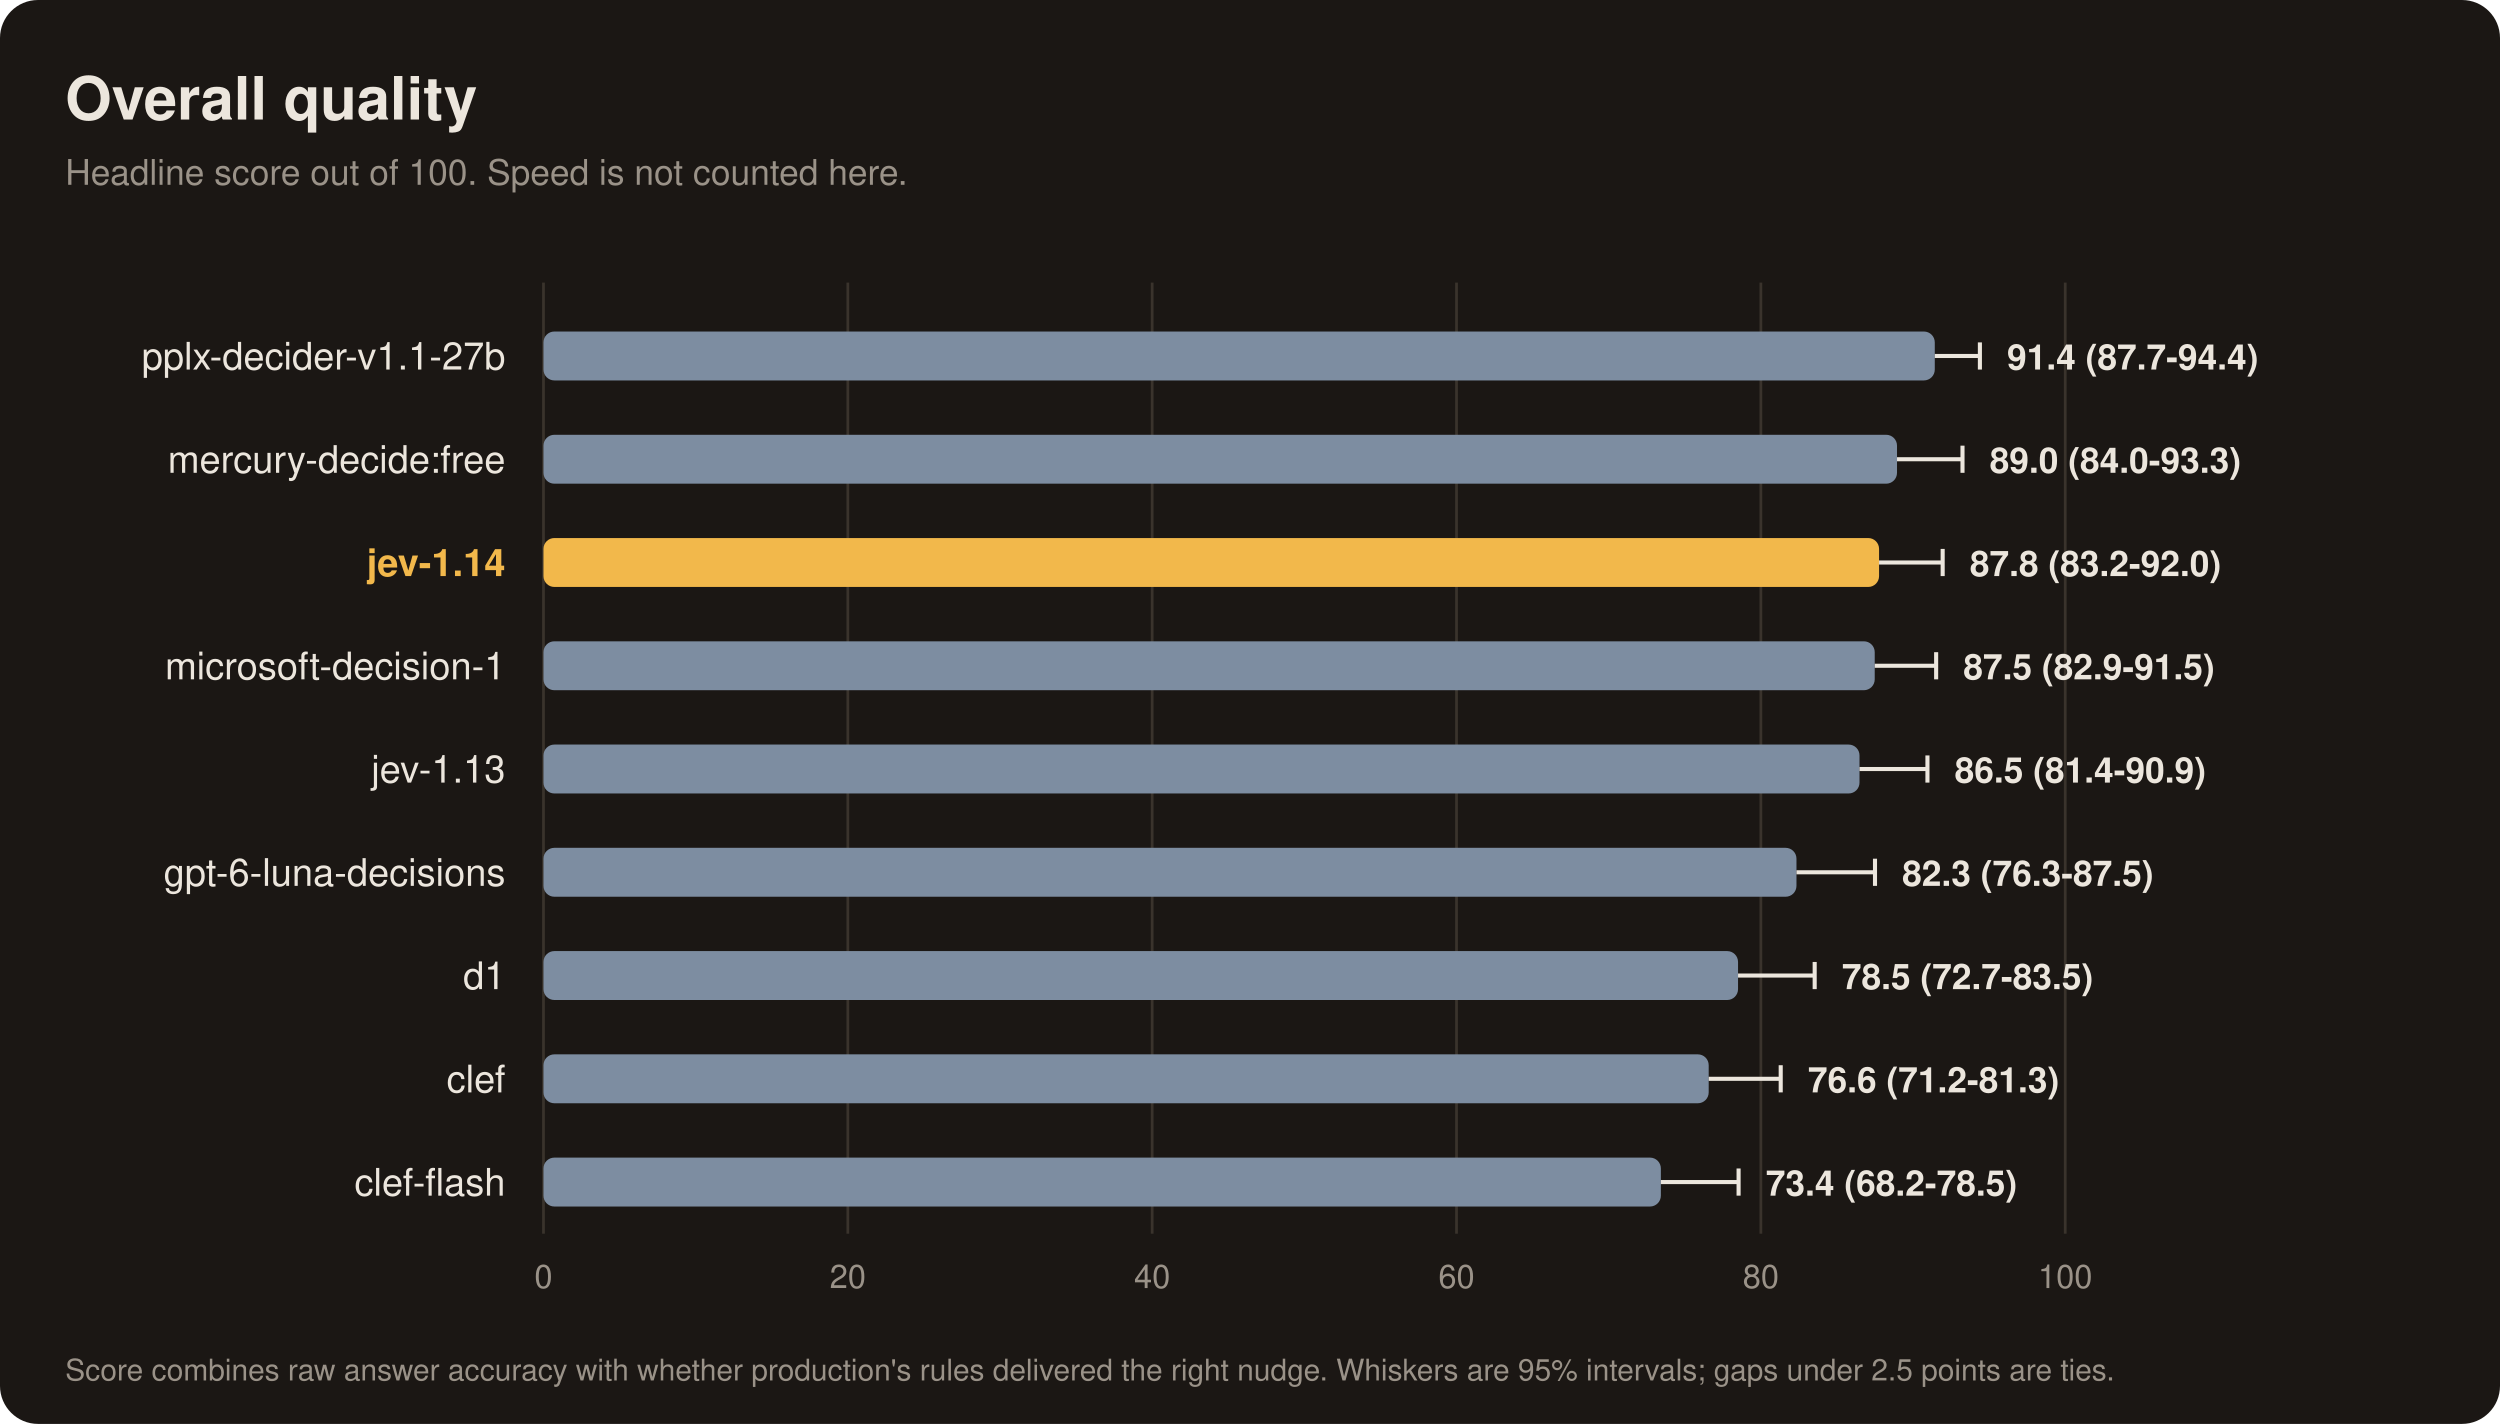
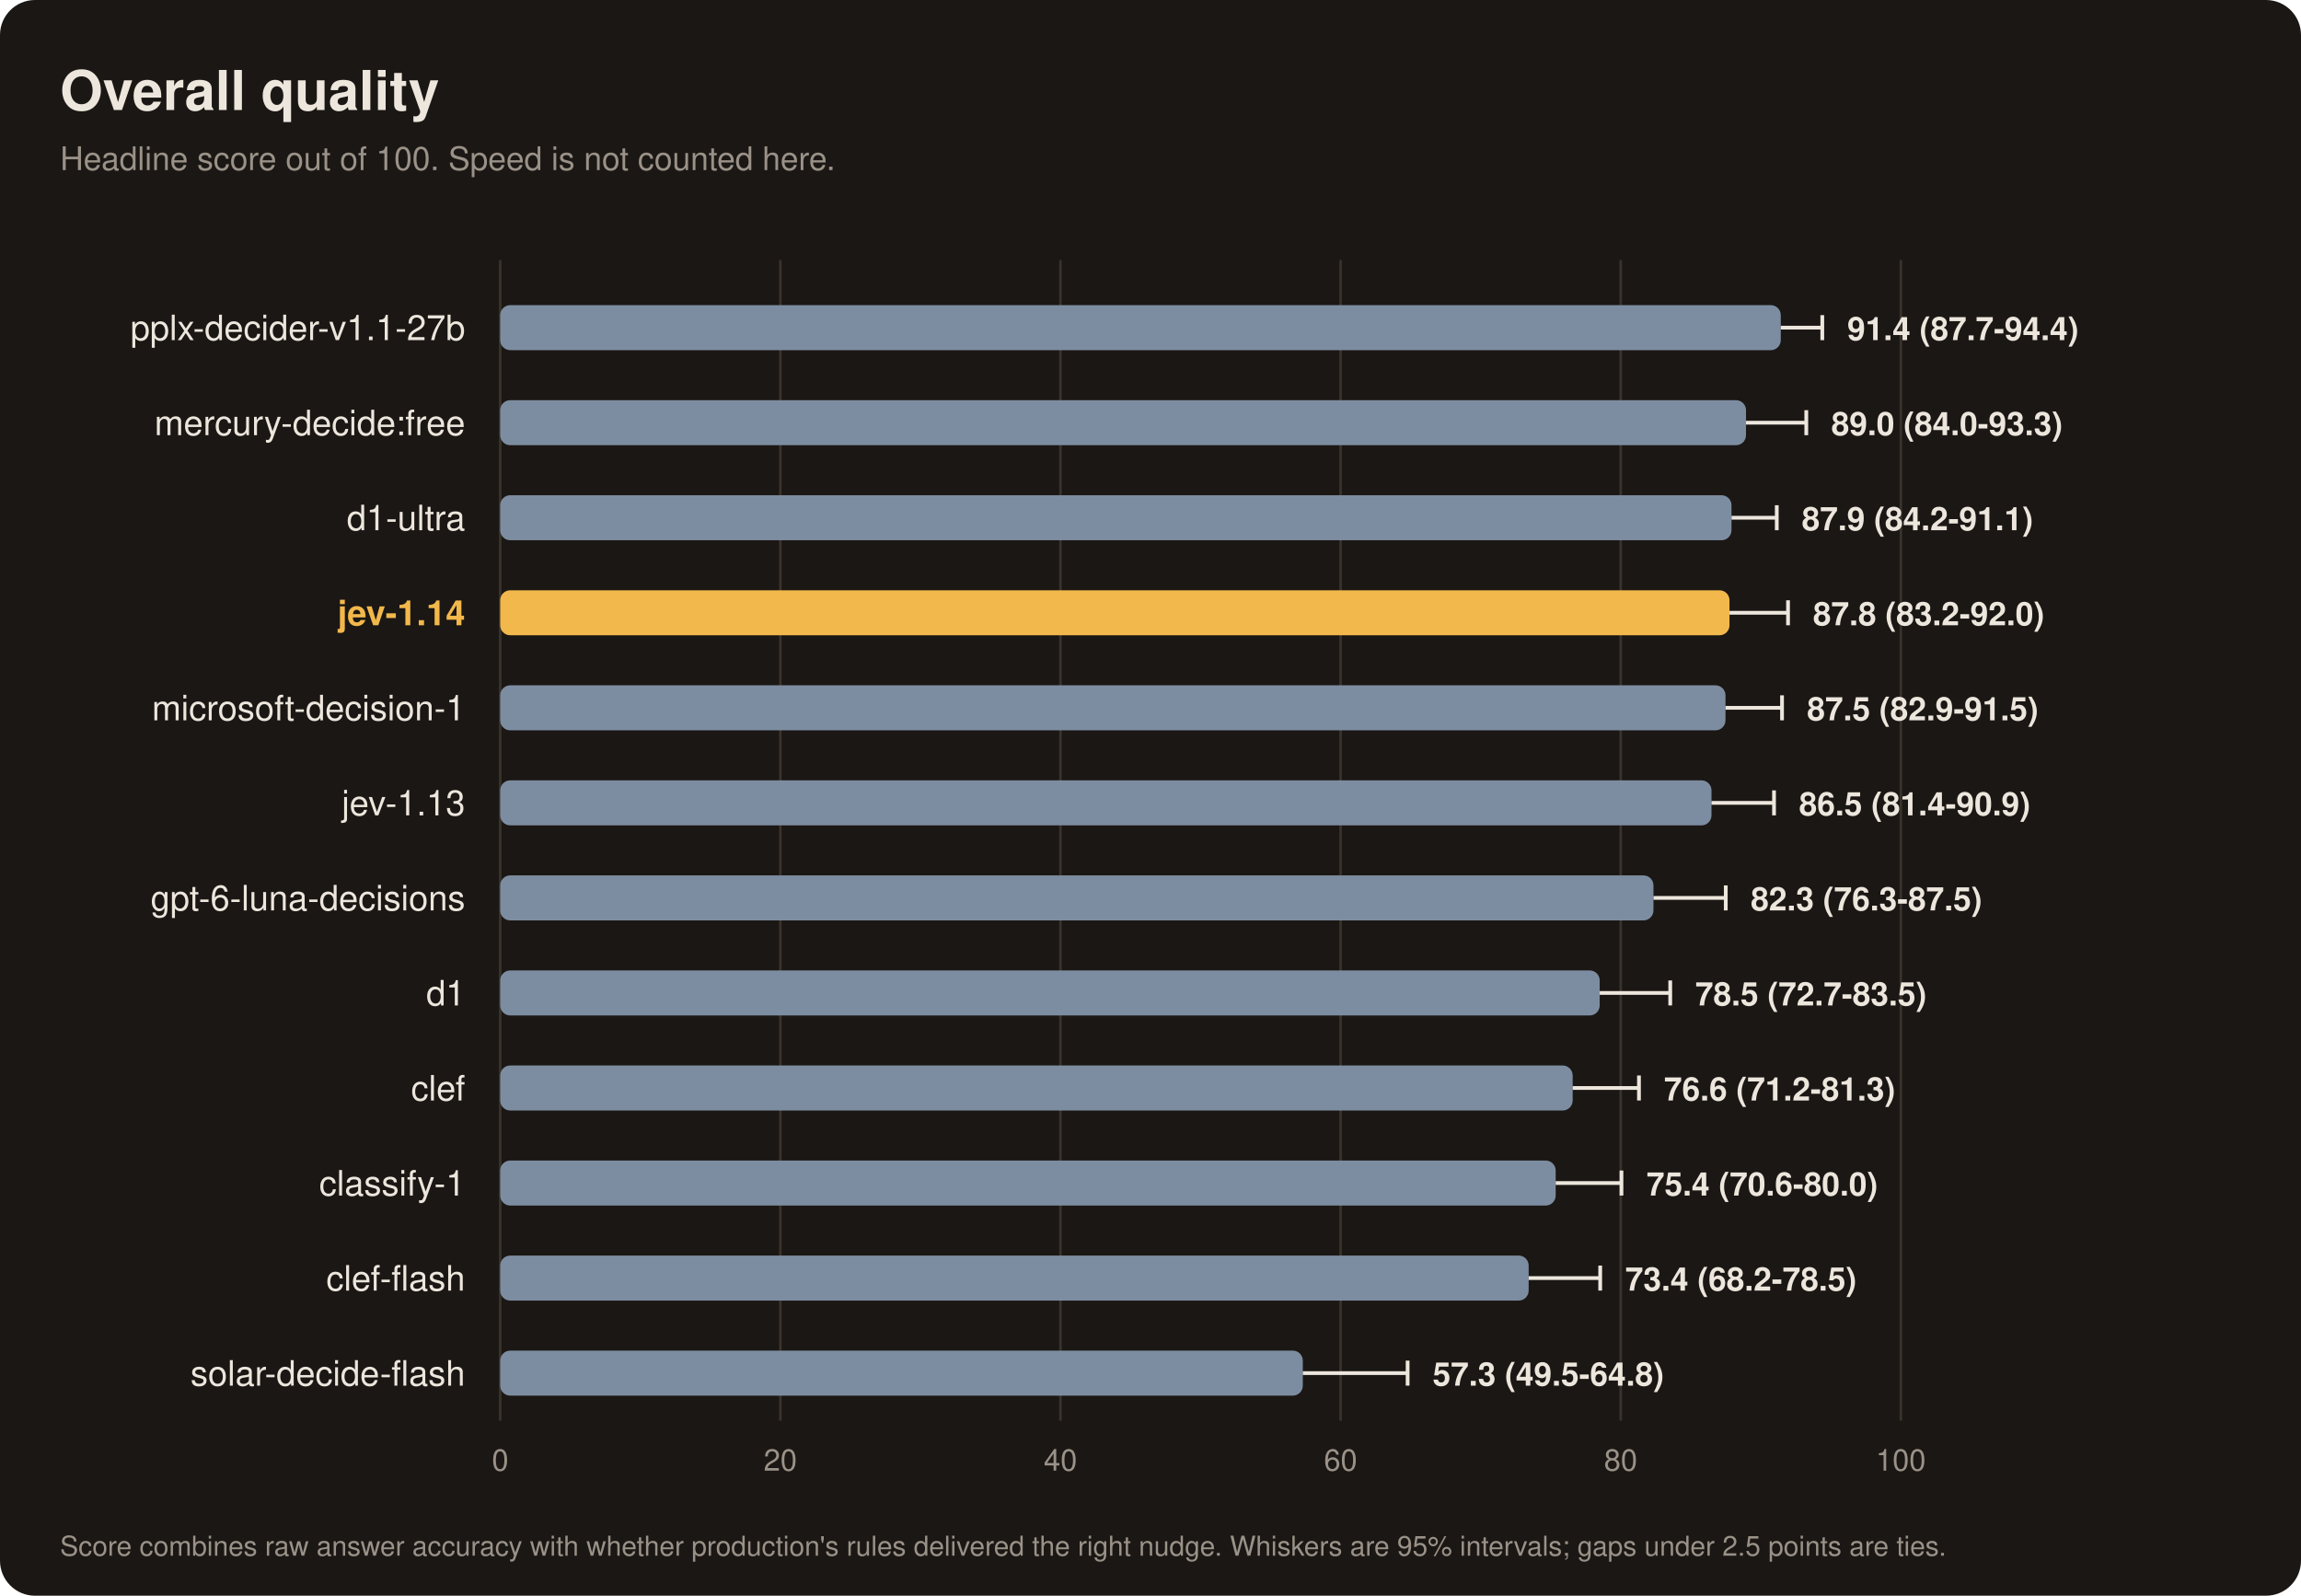
- <svg xmlns="http://www.w3.org/2000/svg" viewBox="0 0 920 524" width="920" role="img" aria-label="Overall quality" font-family="-apple-system,BlinkMacSystemFont,'Segoe UI',Helvetica,Arial,sans-serif">
-   <rect width="920" height="524" rx="14" fill="#1b1714" />
+ <svg xmlns="http://www.w3.org/2000/svg" viewBox="0 0 920 638" width="920" role="img" aria-label="Overall quality" font-family="-apple-system,BlinkMacSystemFont,'Segoe UI',Helvetica,Arial,sans-serif">
+   <rect width="920" height="638" rx="14" fill="#1b1714" />
  <text x="24.0" y="44.0" font-size="22" font-weight="700" fill="#ece6dd" text-anchor="start">Overall quality</text>
  <text x="24.0" y="68.0" font-size="13" font-weight="400" fill="#9a9288" text-anchor="start">Headline score out of 100. Speed is not counted here.</text>
-   <line x1="200.0" y1="104.0" x2="200.0" y2="454.0" stroke="#3a332c" stroke-width="1.0" />
-   <text x="200.0" y="474.0" font-size="12" font-weight="400" fill="#9a9288" text-anchor="middle">0</text>
-   <line x1="312.0" y1="104.0" x2="312.0" y2="454.0" stroke="#3a332c" stroke-width="1.0" />
-   <text x="312.0" y="474.0" font-size="12" font-weight="400" fill="#9a9288" text-anchor="middle">20</text>
-   <line x1="424.0" y1="104.0" x2="424.0" y2="454.0" stroke="#3a332c" stroke-width="1.0" />
-   <text x="424.0" y="474.0" font-size="12" font-weight="400" fill="#9a9288" text-anchor="middle">40</text>
-   <line x1="536.0" y1="104.0" x2="536.0" y2="454.0" stroke="#3a332c" stroke-width="1.0" />
-   <text x="536.0" y="474.0" font-size="12" font-weight="400" fill="#9a9288" text-anchor="middle">60</text>
-   <line x1="648.0" y1="104.0" x2="648.0" y2="454.0" stroke="#3a332c" stroke-width="1.0" />
-   <text x="648.0" y="474.0" font-size="12" font-weight="400" fill="#9a9288" text-anchor="middle">80</text>
-   <line x1="760.0" y1="104.0" x2="760.0" y2="454.0" stroke="#3a332c" stroke-width="1.0" />
-   <text x="760.0" y="474.0" font-size="12" font-weight="400" fill="#9a9288" text-anchor="middle">100</text>
+   <line x1="200.0" y1="104.0" x2="200.0" y2="568.0" stroke="#3a332c" stroke-width="1.0" />
+   <text x="200.0" y="588.0" font-size="12" font-weight="400" fill="#9a9288" text-anchor="middle">0</text>
+   <line x1="312.0" y1="104.0" x2="312.0" y2="568.0" stroke="#3a332c" stroke-width="1.0" />
+   <text x="312.0" y="588.0" font-size="12" font-weight="400" fill="#9a9288" text-anchor="middle">20</text>
+   <line x1="424.0" y1="104.0" x2="424.0" y2="568.0" stroke="#3a332c" stroke-width="1.0" />
+   <text x="424.0" y="588.0" font-size="12" font-weight="400" fill="#9a9288" text-anchor="middle">40</text>
+   <line x1="536.0" y1="104.0" x2="536.0" y2="568.0" stroke="#3a332c" stroke-width="1.0" />
+   <text x="536.0" y="588.0" font-size="12" font-weight="400" fill="#9a9288" text-anchor="middle">60</text>
+   <line x1="648.0" y1="104.0" x2="648.0" y2="568.0" stroke="#3a332c" stroke-width="1.0" />
+   <text x="648.0" y="588.0" font-size="12" font-weight="400" fill="#9a9288" text-anchor="middle">80</text>
+   <line x1="760.0" y1="104.0" x2="760.0" y2="568.0" stroke="#3a332c" stroke-width="1.0" />
+   <text x="760.0" y="588.0" font-size="12" font-weight="400" fill="#9a9288" text-anchor="middle">100</text>
  <text x="186.0" y="136.0" font-size="14" font-weight="500" fill="#ece6dd" text-anchor="end">pplx-decider-v1.1-27b</text>
  <rect x="200.0" y="122.0" width="512.0" height="18.0" rx="4.0" fill="#7d8da1" />
  <line x1="712.0" y1="131.0" x2="728.6" y2="131.0" stroke="#ece6dd" stroke-width="1.5" />
  <line x1="728.6" y1="126.0" x2="728.6" y2="136.0" stroke="#ece6dd" stroke-width="1.5" />
  <text x="738.6" y="136.0" font-size="13" font-weight="600" fill="#ece6dd" text-anchor="start">91.4  (87.7-94.4)</text>
  <text x="186.0" y="174.0" font-size="14" font-weight="500" fill="#ece6dd" text-anchor="end">mercury-decide:free</text>
  <rect x="200.0" y="160.0" width="498.1" height="18.0" rx="4.0" fill="#7d8da1" />
  <line x1="698.1" y1="169.0" x2="722.2" y2="169.0" stroke="#ece6dd" stroke-width="1.5" />
  <line x1="722.2" y1="164.0" x2="722.2" y2="174.0" stroke="#ece6dd" stroke-width="1.5" />
  <text x="732.2" y="174.0" font-size="13" font-weight="600" fill="#ece6dd" text-anchor="start">89.0  (84.0-93.3)</text>
-   <text x="186.0" y="212.0" font-size="14" font-weight="700" fill="#f2b84b" text-anchor="end">jev-1.14</text>
-   <rect x="200.0" y="198.0" width="491.5" height="18.0" rx="4.0" fill="#f2b84b" />
-   <line x1="691.5" y1="207.0" x2="714.9" y2="207.0" stroke="#ece6dd" stroke-width="1.5" />
-   <line x1="714.9" y1="202.0" x2="714.9" y2="212.0" stroke="#ece6dd" stroke-width="1.5" />
-   <text x="724.9" y="212.0" font-size="13" font-weight="600" fill="#ece6dd" text-anchor="start">87.8  (83.2-92.0)</text>
-   <text x="186.0" y="250.0" font-size="14" font-weight="500" fill="#ece6dd" text-anchor="end">microsoft-decision-1</text>
-   <rect x="200.0" y="236.0" width="489.9" height="18.0" rx="4.0" fill="#7d8da1" />
-   <line x1="689.9" y1="245.0" x2="712.5" y2="245.0" stroke="#ece6dd" stroke-width="1.5" />
-   <line x1="712.5" y1="240.0" x2="712.5" y2="250.0" stroke="#ece6dd" stroke-width="1.5" />
-   <text x="722.5" y="250.0" font-size="13" font-weight="600" fill="#ece6dd" text-anchor="start">87.5  (82.9-91.5)</text>
-   <text x="186.0" y="288.0" font-size="14" font-weight="500" fill="#ece6dd" text-anchor="end">jev-1.13</text>
-   <rect x="200.0" y="274.0" width="484.3" height="18.0" rx="4.0" fill="#7d8da1" />
-   <line x1="684.3" y1="283.0" x2="709.3" y2="283.0" stroke="#ece6dd" stroke-width="1.5" />
-   <line x1="709.3" y1="278.0" x2="709.3" y2="288.0" stroke="#ece6dd" stroke-width="1.5" />
-   <text x="719.3" y="288.0" font-size="13" font-weight="600" fill="#ece6dd" text-anchor="start">86.5  (81.4-90.9)</text>
-   <text x="186.0" y="326.0" font-size="14" font-weight="500" fill="#ece6dd" text-anchor="end">gpt-6-luna-decisions</text>
-   <rect x="200.0" y="312.0" width="461.1" height="18.0" rx="4.0" fill="#7d8da1" />
-   <line x1="661.1" y1="321.0" x2="690.0" y2="321.0" stroke="#ece6dd" stroke-width="1.5" />
-   <line x1="690.0" y1="316.0" x2="690.0" y2="326.0" stroke="#ece6dd" stroke-width="1.5" />
-   <text x="700.0" y="326.0" font-size="13" font-weight="600" fill="#ece6dd" text-anchor="start">82.3  (76.3-87.5)</text>
-   <text x="186.0" y="364.0" font-size="14" font-weight="500" fill="#ece6dd" text-anchor="end">d1</text>
-   <rect x="200.0" y="350.0" width="439.6" height="18.0" rx="4.0" fill="#7d8da1" />
-   <line x1="639.6" y1="359.0" x2="667.8" y2="359.0" stroke="#ece6dd" stroke-width="1.5" />
-   <line x1="667.8" y1="354.0" x2="667.8" y2="364.0" stroke="#ece6dd" stroke-width="1.5" />
-   <text x="677.8" y="364.0" font-size="13" font-weight="600" fill="#ece6dd" text-anchor="start">78.5  (72.7-83.5)</text>
-   <text x="186.0" y="402.0" font-size="14" font-weight="500" fill="#ece6dd" text-anchor="end">clef</text>
-   <rect x="200.0" y="388.0" width="428.8" height="18.0" rx="4.0" fill="#7d8da1" />
-   <line x1="628.8" y1="397.0" x2="655.3" y2="397.0" stroke="#ece6dd" stroke-width="1.5" />
-   <line x1="655.3" y1="392.0" x2="655.3" y2="402.0" stroke="#ece6dd" stroke-width="1.5" />
-   <text x="665.3" y="402.0" font-size="13" font-weight="600" fill="#ece6dd" text-anchor="start">76.6  (71.2-81.3)</text>
-   <text x="186.0" y="440.0" font-size="14" font-weight="500" fill="#ece6dd" text-anchor="end">clef-flash</text>
-   <rect x="200.0" y="426.0" width="411.2" height="18.0" rx="4.0" fill="#7d8da1" />
-   <line x1="611.2" y1="435.0" x2="639.8" y2="435.0" stroke="#ece6dd" stroke-width="1.5" />
-   <line x1="639.8" y1="430.0" x2="639.8" y2="440.0" stroke="#ece6dd" stroke-width="1.5" />
-   <text x="649.8" y="440.0" font-size="13" font-weight="600" fill="#ece6dd" text-anchor="start">73.4  (68.2-78.5)</text>
-   <text x="24.0" y="508.0" font-size="11" font-weight="400" fill="#9a9288" text-anchor="start">Score combines raw answer accuracy with whether production's rules delivered the right nudge. Whiskers are 95% intervals; gaps under 2.5 points are ties.</text>
+   <text x="186.0" y="212.0" font-size="14" font-weight="500" fill="#ece6dd" text-anchor="end">d1-ultra</text>
+   <rect x="200.0" y="198.0" width="492.3" height="18.0" rx="4.0" fill="#7d8da1" />
+   <line x1="692.3" y1="207.0" x2="710.4" y2="207.0" stroke="#ece6dd" stroke-width="1.5" />
+   <line x1="710.4" y1="202.0" x2="710.4" y2="212.0" stroke="#ece6dd" stroke-width="1.5" />
+   <text x="720.4" y="212.0" font-size="13" font-weight="600" fill="#ece6dd" text-anchor="start">87.9  (84.2-91.1)</text>
+   <text x="186.0" y="250.0" font-size="14" font-weight="700" fill="#f2b84b" text-anchor="end">jev-1.14</text>
+   <rect x="200.0" y="236.0" width="491.5" height="18.0" rx="4.0" fill="#f2b84b" />
+   <line x1="691.5" y1="245.0" x2="714.9" y2="245.0" stroke="#ece6dd" stroke-width="1.5" />
+   <line x1="714.9" y1="240.0" x2="714.9" y2="250.0" stroke="#ece6dd" stroke-width="1.5" />
+   <text x="724.9" y="250.0" font-size="13" font-weight="600" fill="#ece6dd" text-anchor="start">87.8  (83.2-92.0)</text>
+   <text x="186.0" y="288.0" font-size="14" font-weight="500" fill="#ece6dd" text-anchor="end">microsoft-decision-1</text>
+   <rect x="200.0" y="274.0" width="489.9" height="18.0" rx="4.0" fill="#7d8da1" />
+   <line x1="689.9" y1="283.0" x2="712.5" y2="283.0" stroke="#ece6dd" stroke-width="1.5" />
+   <line x1="712.5" y1="278.0" x2="712.5" y2="288.0" stroke="#ece6dd" stroke-width="1.5" />
+   <text x="722.5" y="288.0" font-size="13" font-weight="600" fill="#ece6dd" text-anchor="start">87.5  (82.9-91.5)</text>
+   <text x="186.0" y="326.0" font-size="14" font-weight="500" fill="#ece6dd" text-anchor="end">jev-1.13</text>
+   <rect x="200.0" y="312.0" width="484.3" height="18.0" rx="4.0" fill="#7d8da1" />
+   <line x1="684.3" y1="321.0" x2="709.3" y2="321.0" stroke="#ece6dd" stroke-width="1.5" />
+   <line x1="709.3" y1="316.0" x2="709.3" y2="326.0" stroke="#ece6dd" stroke-width="1.5" />
+   <text x="719.3" y="326.0" font-size="13" font-weight="600" fill="#ece6dd" text-anchor="start">86.5  (81.4-90.9)</text>
+   <text x="186.0" y="364.0" font-size="14" font-weight="500" fill="#ece6dd" text-anchor="end">gpt-6-luna-decisions</text>
+   <rect x="200.0" y="350.0" width="461.1" height="18.0" rx="4.0" fill="#7d8da1" />
+   <line x1="661.1" y1="359.0" x2="690.0" y2="359.0" stroke="#ece6dd" stroke-width="1.5" />
+   <line x1="690.0" y1="354.0" x2="690.0" y2="364.0" stroke="#ece6dd" stroke-width="1.5" />
+   <text x="700.0" y="364.0" font-size="13" font-weight="600" fill="#ece6dd" text-anchor="start">82.3  (76.3-87.5)</text>
+   <text x="186.0" y="402.0" font-size="14" font-weight="500" fill="#ece6dd" text-anchor="end">d1</text>
+   <rect x="200.0" y="388.0" width="439.6" height="18.0" rx="4.0" fill="#7d8da1" />
+   <line x1="639.6" y1="397.0" x2="667.8" y2="397.0" stroke="#ece6dd" stroke-width="1.5" />
+   <line x1="667.8" y1="392.0" x2="667.8" y2="402.0" stroke="#ece6dd" stroke-width="1.5" />
+   <text x="677.8" y="402.0" font-size="13" font-weight="600" fill="#ece6dd" text-anchor="start">78.5  (72.7-83.5)</text>
+   <text x="186.0" y="440.0" font-size="14" font-weight="500" fill="#ece6dd" text-anchor="end">clef</text>
+   <rect x="200.0" y="426.0" width="428.8" height="18.0" rx="4.0" fill="#7d8da1" />
+   <line x1="628.8" y1="435.0" x2="655.3" y2="435.0" stroke="#ece6dd" stroke-width="1.5" />
+   <line x1="655.3" y1="430.0" x2="655.3" y2="440.0" stroke="#ece6dd" stroke-width="1.5" />
+   <text x="665.3" y="440.0" font-size="13" font-weight="600" fill="#ece6dd" text-anchor="start">76.6  (71.2-81.3)</text>
+   <text x="186.0" y="478.0" font-size="14" font-weight="500" fill="#ece6dd" text-anchor="end">classify-1</text>
+   <rect x="200.0" y="464.0" width="422.0" height="18.0" rx="4.0" fill="#7d8da1" />
+   <line x1="622.0" y1="473.0" x2="648.3" y2="473.0" stroke="#ece6dd" stroke-width="1.5" />
+   <line x1="648.3" y1="468.0" x2="648.3" y2="478.0" stroke="#ece6dd" stroke-width="1.5" />
+   <text x="658.3" y="478.0" font-size="13" font-weight="600" fill="#ece6dd" text-anchor="start">75.4  (70.6-80.0)</text>
+   <text x="186.0" y="516.0" font-size="14" font-weight="500" fill="#ece6dd" text-anchor="end">clef-flash</text>
+   <rect x="200.0" y="502.0" width="411.2" height="18.0" rx="4.0" fill="#7d8da1" />
+   <line x1="611.2" y1="511.0" x2="639.8" y2="511.0" stroke="#ece6dd" stroke-width="1.5" />
+   <line x1="639.8" y1="506.0" x2="639.8" y2="516.0" stroke="#ece6dd" stroke-width="1.5" />
+   <text x="649.8" y="516.0" font-size="13" font-weight="600" fill="#ece6dd" text-anchor="start">73.4  (68.2-78.5)</text>
+   <text x="186.0" y="554.0" font-size="14" font-weight="500" fill="#ece6dd" text-anchor="end">solar-decide-flash</text>
+   <rect x="200.0" y="540.0" width="320.9" height="18.0" rx="4.0" fill="#7d8da1" />
+   <line x1="520.9" y1="549.0" x2="562.8" y2="549.0" stroke="#ece6dd" stroke-width="1.5" />
+   <line x1="562.8" y1="544.0" x2="562.8" y2="554.0" stroke="#ece6dd" stroke-width="1.5" />
+   <text x="572.8" y="554.0" font-size="13" font-weight="600" fill="#ece6dd" text-anchor="start">57.3  (49.5-64.8)</text>
+   <text x="24.0" y="622.0" font-size="11" font-weight="400" fill="#9a9288" text-anchor="start">Score combines raw answer accuracy with whether production's rules delivered the right nudge. Whiskers are 95% intervals; gaps under 2.5 points are ties.</text>
</svg>
